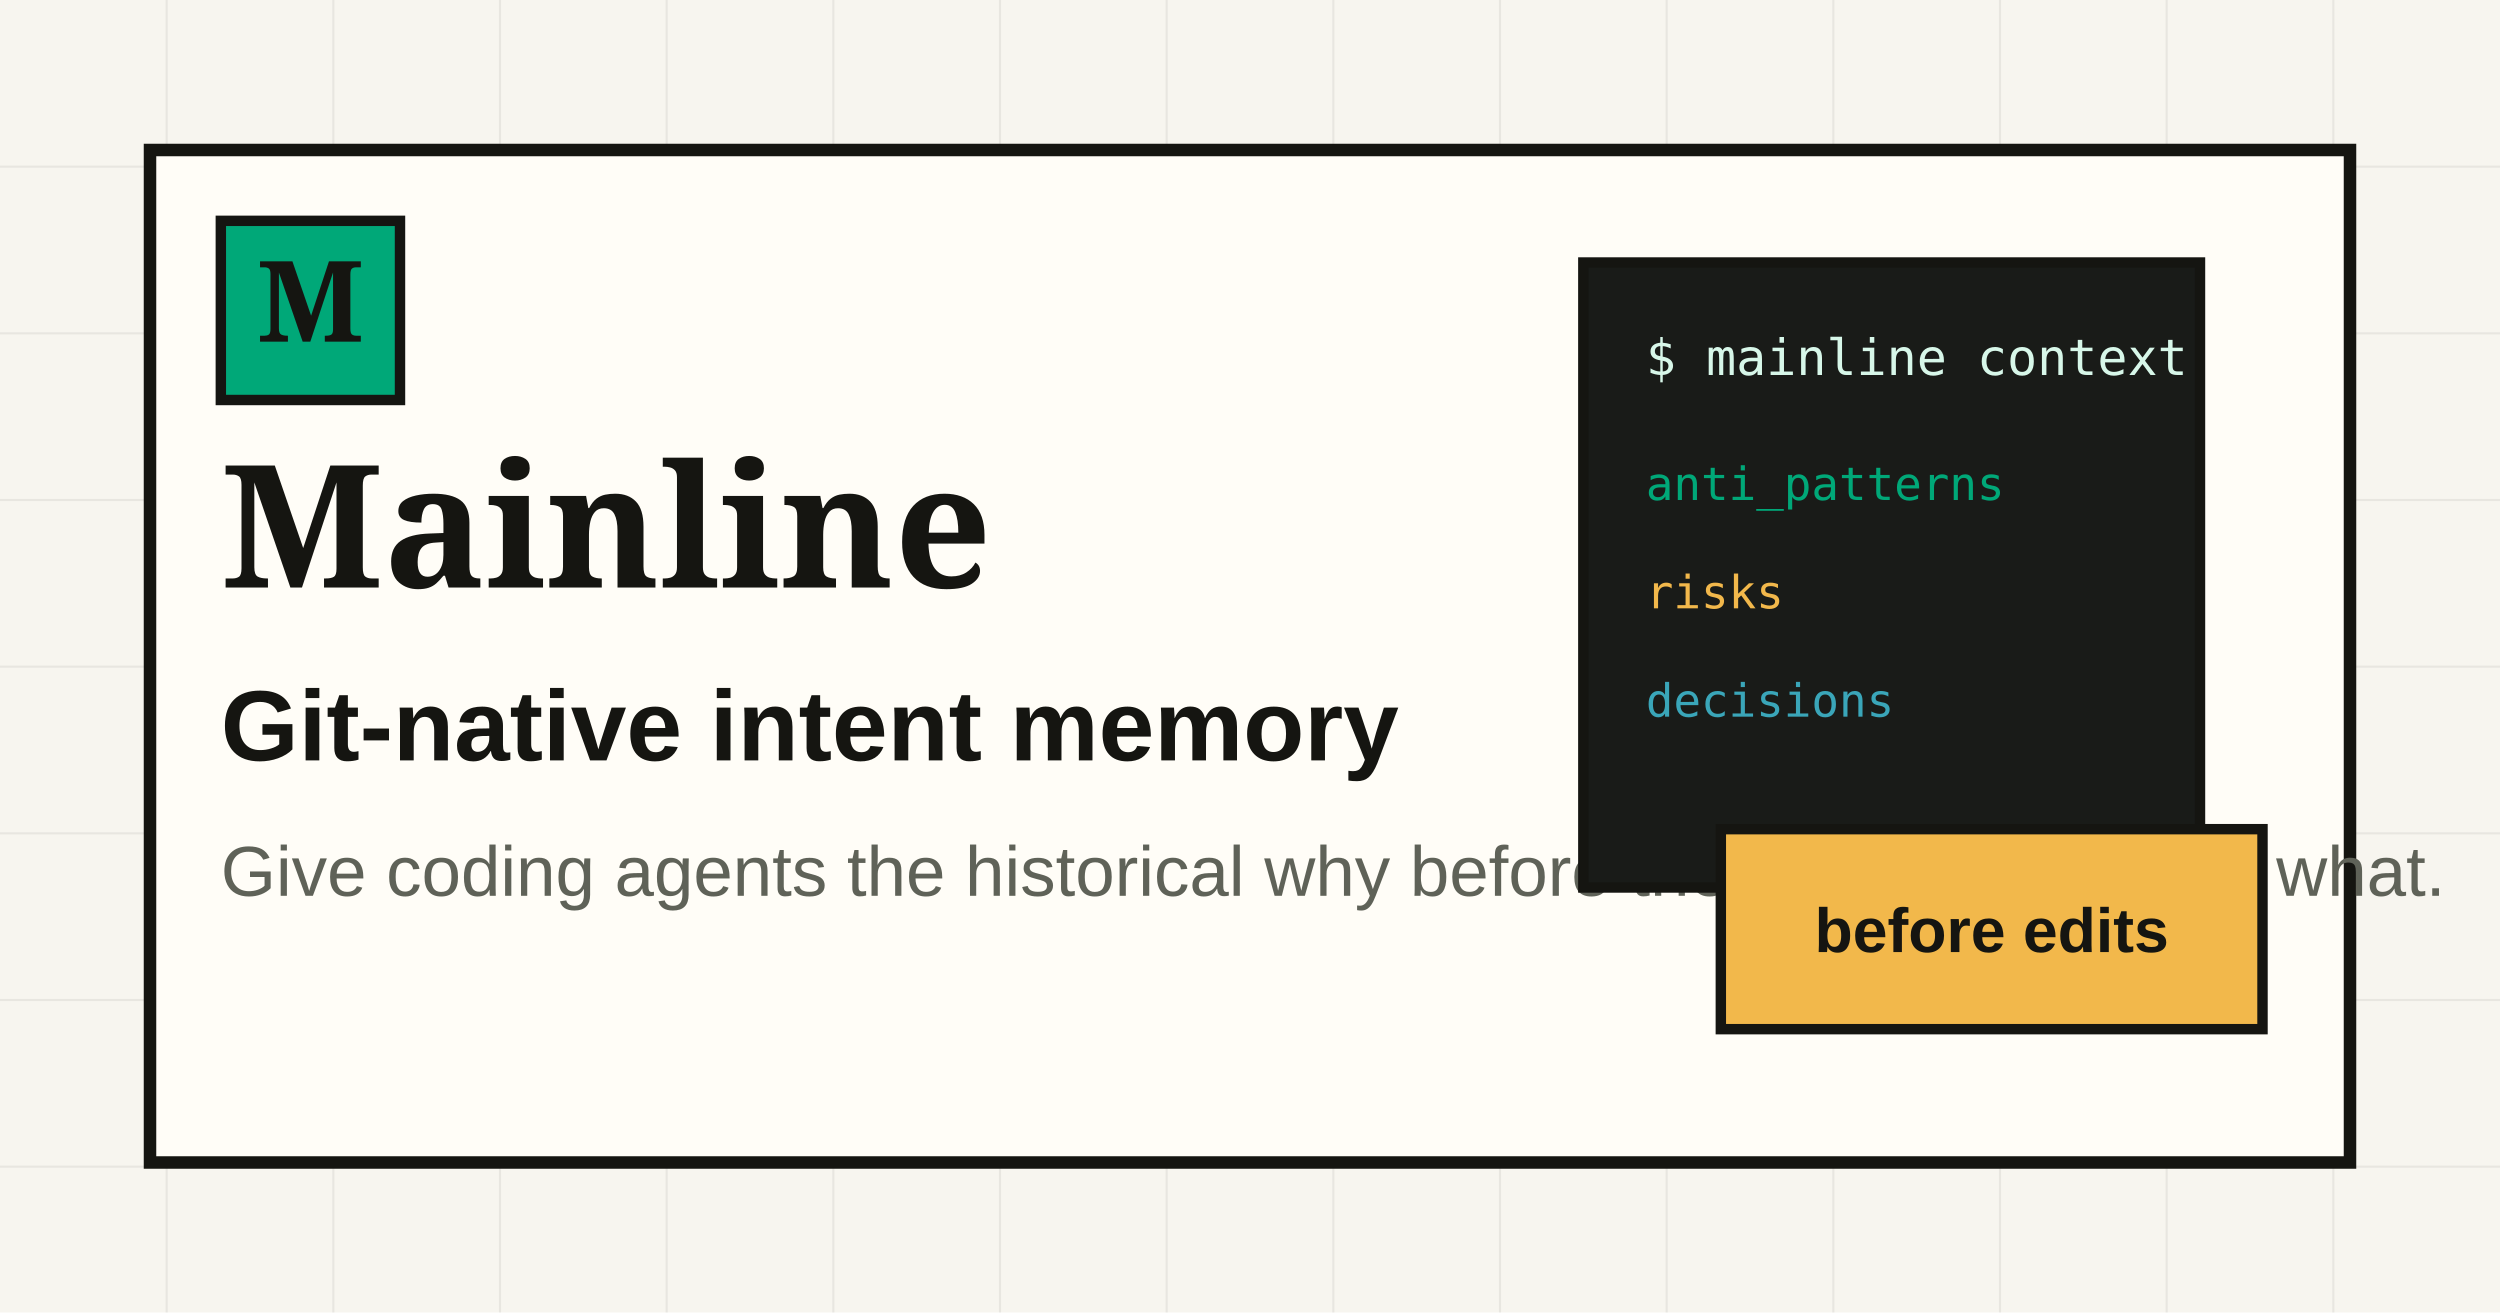
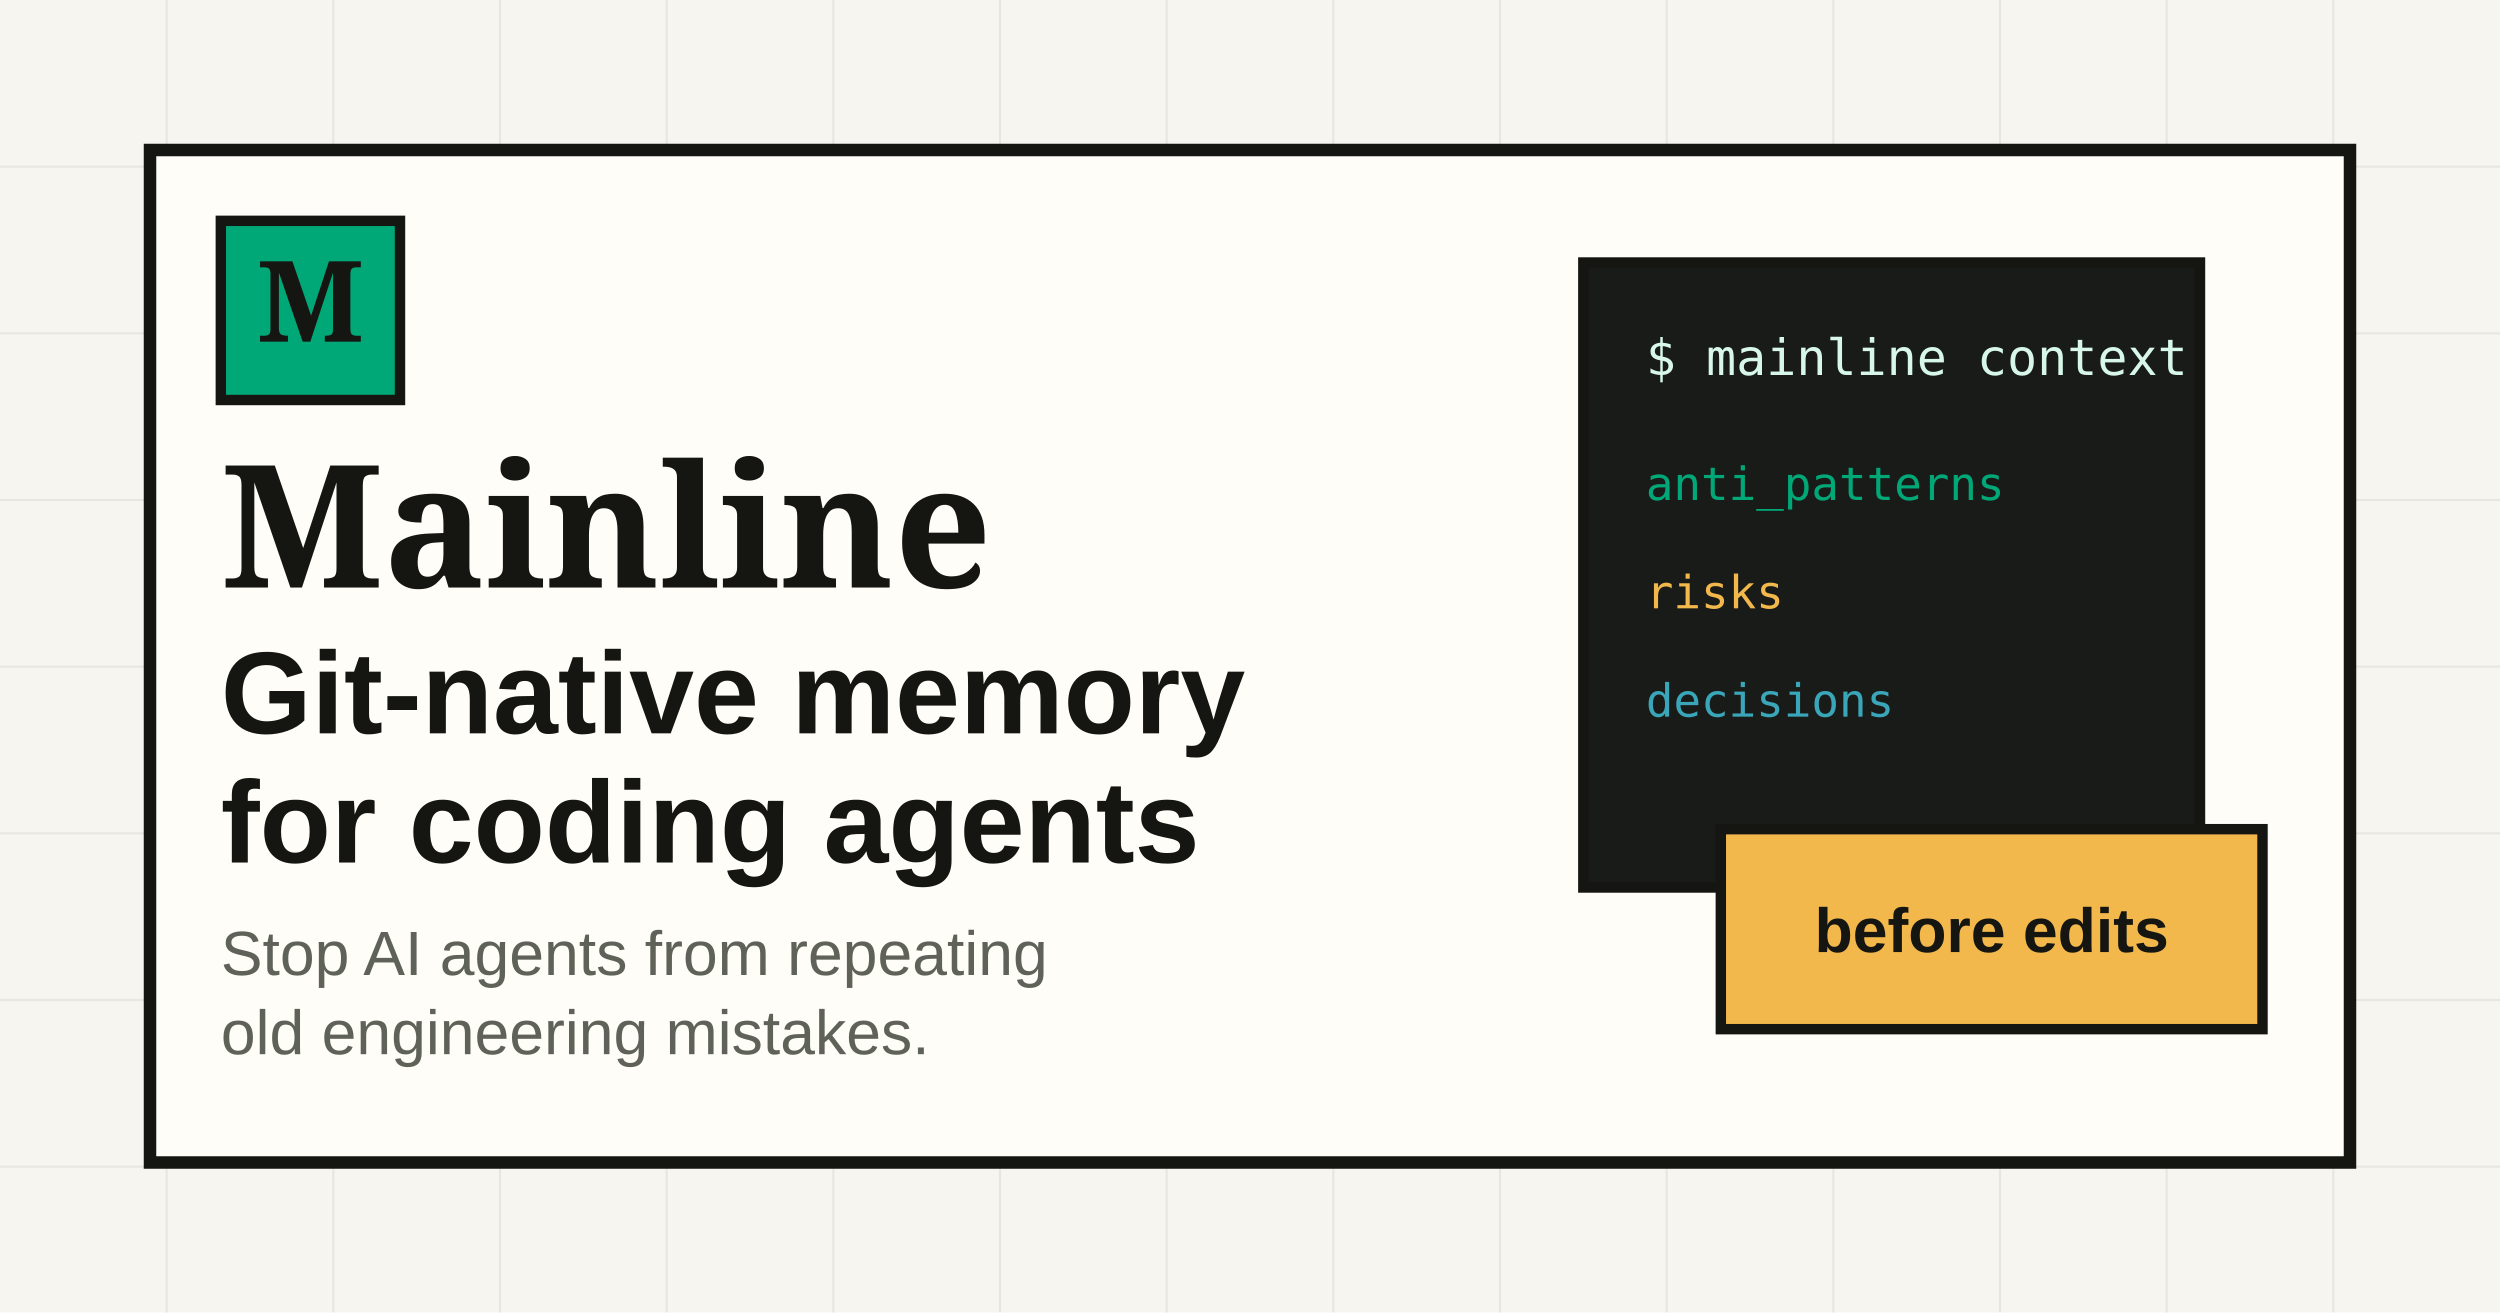
<svg xmlns="http://www.w3.org/2000/svg" width="1200" height="630" viewBox="0 0 1200 630">
  <rect width="1200" height="630" fill="#f7f5ef" />
  <path d="M0 80h1200M0 160h1200M0 240h1200M0 320h1200M0 400h1200M0 480h1200M0 560h1200M80 0v630M160 0v630M240 0v630M320 0v630M400 0v630M480 0v630M560 0v630M640 0v630M720 0v630M800 0v630M880 0v630M960 0v630M1040 0v630M1120 0v630" stroke="#151511" stroke-opacity=".07" />
  <rect x="72" y="72" width="1056" height="486" fill="#fffdf7" stroke="#151511" stroke-width="6" />
  <rect x="106" y="106" width="86" height="86" fill="#00a878" stroke="#151511" stroke-width="5" />
  <text x="149" y="164" text-anchor="middle" font-size="54" font-family="Georgia, serif" font-weight="900" fill="#151511">M</text>
  <text x="106" y="282" font-size="82" font-family="Georgia, serif" font-weight="900" fill="#151511">Mainline</text>
-   <text x="106" y="365" font-size="48" font-family="Helvetica Neue, Arial, sans-serif" font-weight="800" fill="#151511">Git-native intent memory</text>
-   <text x="106" y="430" font-size="34" font-family="Helvetica Neue, Arial, sans-serif" fill="#5f6258">Give coding agents the historical why before they edit the current what.</text>
+   <text x="106" y="352" font-size="56" font-family="Helvetica Neue, Arial, sans-serif" font-weight="800" fill="#151511">Git-native memory</text>
+   <text x="106" y="414" font-size="56" font-family="Helvetica Neue, Arial, sans-serif" font-weight="800" fill="#151511">for coding agents</text>
+   <text x="106" y="468" font-size="30" font-family="Helvetica Neue, Arial, sans-serif" fill="#5f6258">Stop AI agents from repeating</text>
+   <text x="106" y="506" font-size="30" font-family="Helvetica Neue, Arial, sans-serif" fill="#5f6258">old engineering mistakes.</text>
  <rect x="760" y="126" width="296" height="300" fill="#191b18" stroke="#151511" stroke-width="5" />
  <text x="790" y="180" font-size="24" font-family="Menlo, monospace" fill="#d7f7e9">$ mainline context</text>
  <text x="790" y="240" font-size="22" font-family="Menlo, monospace" fill="#00a878">anti_patterns</text>
  <text x="790" y="292" font-size="22" font-family="Menlo, monospace" fill="#f2b84b">risks</text>
  <text x="790" y="344" font-size="22" font-family="Menlo, monospace" fill="#3aa6b9">decisions</text>
  <rect x="826" y="398" width="260" height="96" fill="#f2b84b" stroke="#151511" stroke-width="5" />
  <text x="956" y="457" text-anchor="middle" font-size="30" font-family="Helvetica Neue, Arial, sans-serif" font-weight="800" fill="#151511">before edits</text>
</svg>
